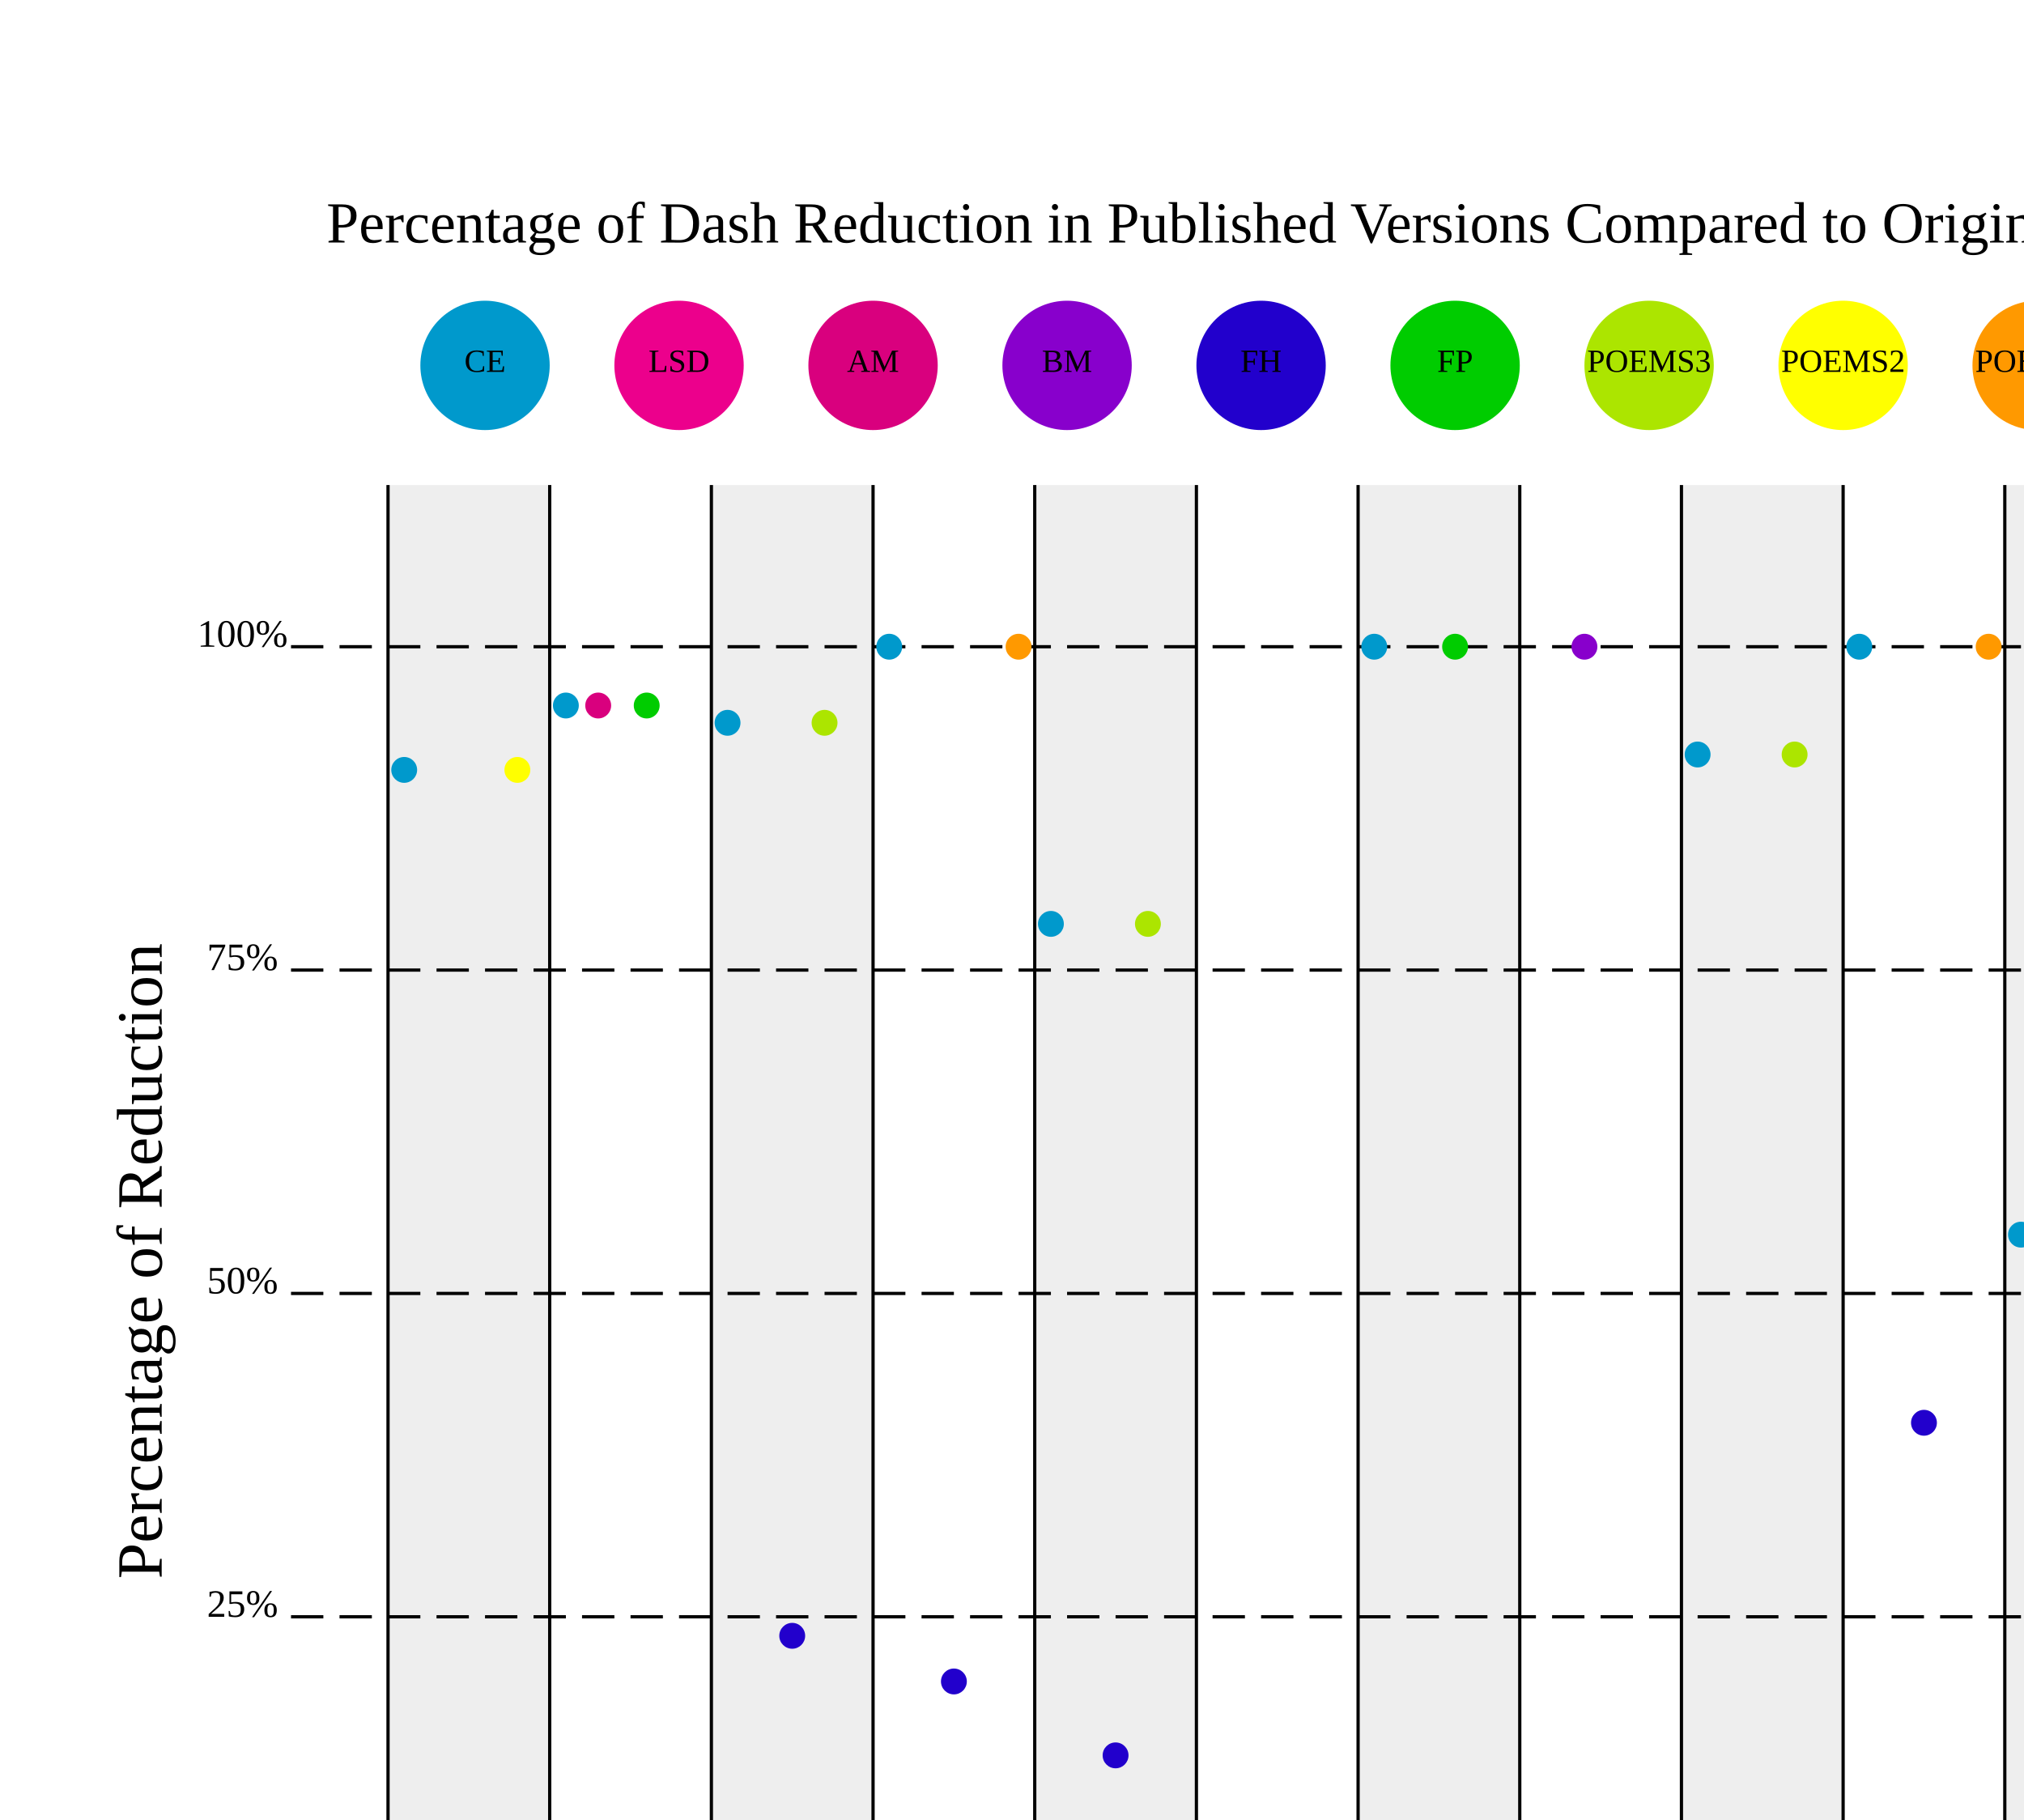
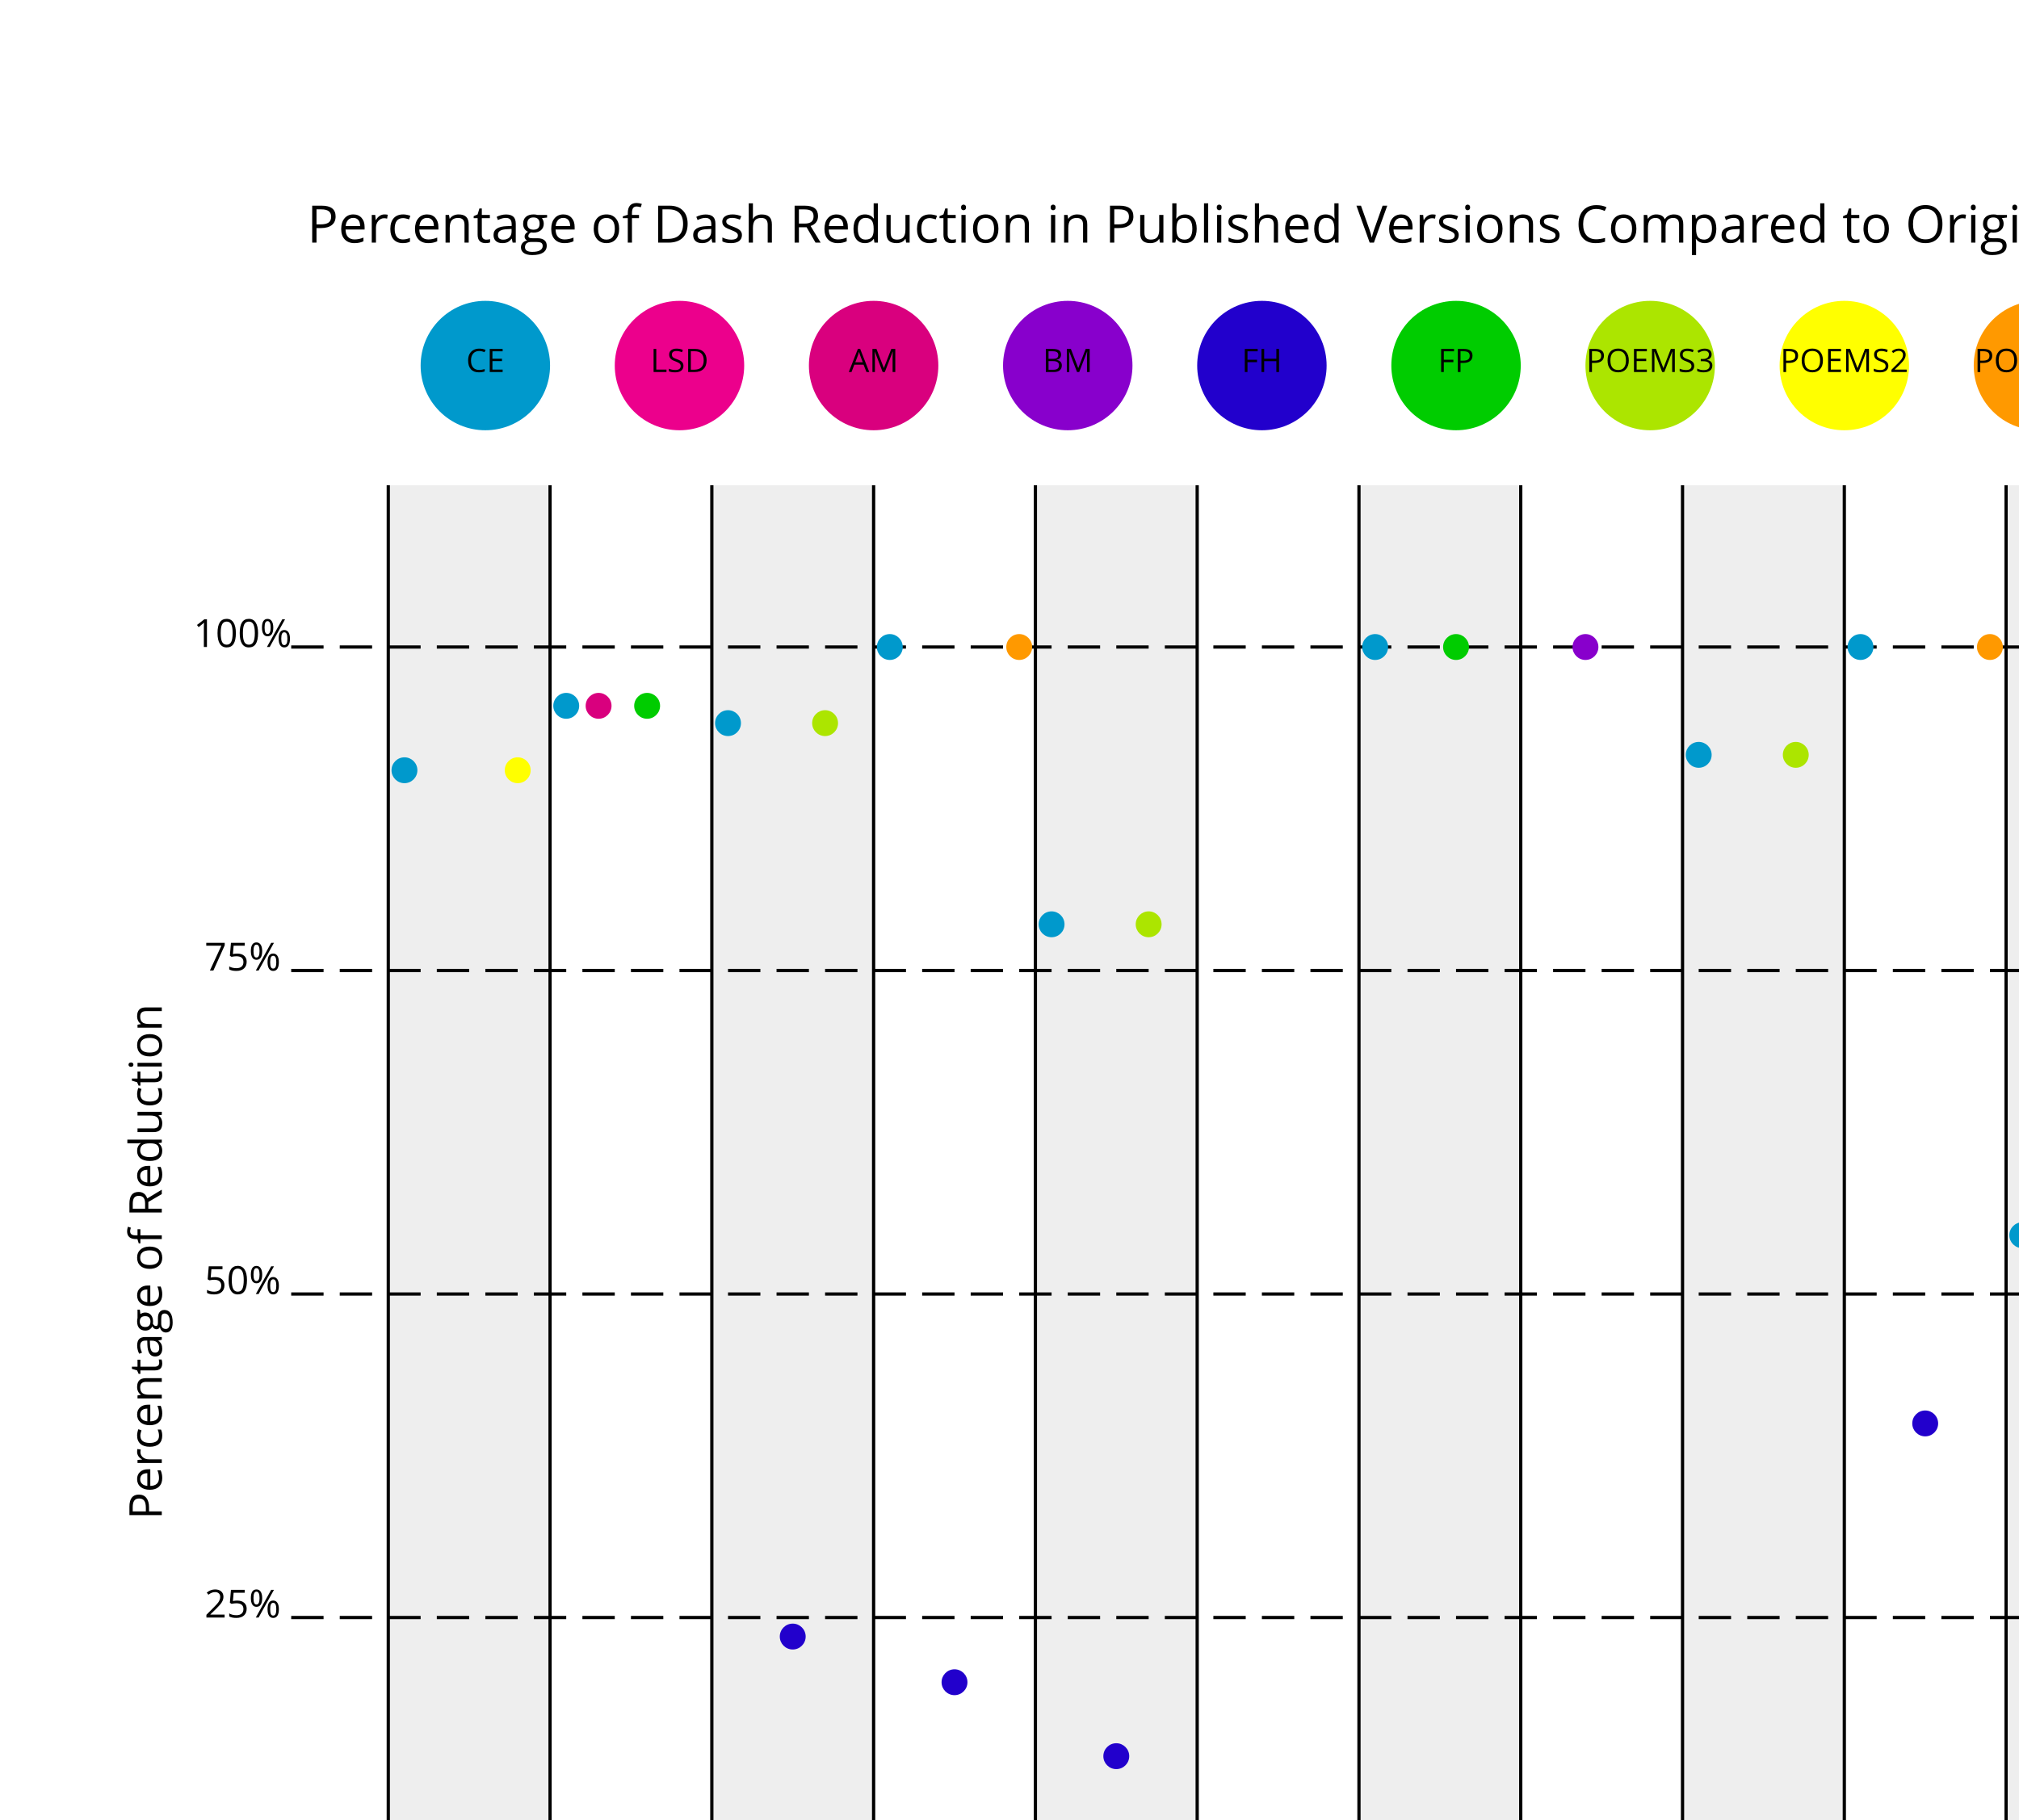
<svg xmlns="http://www.w3.org/2000/svg" width="100%" height="100%">
  <g transform="translate(100, 600)">
    <g id="baseStuff">
      <line x1="45" x2="45" y1="0" y2="-450" stroke="#EEEEEE" stroke-width="50" />
      <line x1="145" x2="145" y1="0" y2="-450" stroke="#EEEEEE" stroke-width="50" />
      <line x1="245" x2="245" y1="0" y2="-450" stroke="#EEEEEE" stroke-width="50" />
      <line x1="345" x2="345" y1="0" y2="-450" stroke="#EEEEEE" stroke-width="50" />
      <line x1="445" x2="445" y1="0" y2="-450" stroke="#EEEEEE" stroke-width="50" />
      <line x1="535" x2="535" y1="0" y2="-450" stroke="#EEEEEE" stroke-width="30" />
-       <text x="275" y="-525" text-anchor="middle" font-size="18px">Percentage of Dash Reduction in Published Versions Compared to Originals</text>
+       <text x="275" y="-525" text-anchor="middle" font-size="16px" font-family="'Open Sans', sans-serif">Percentage of Dash Reduction in Published Versions Compared to Originals</text>
      <line x1="-1" x2="550" y1="0" y2="0" stroke="black" stroke-width="1" />
-       <text x="-25" y="-100" text-anchor="middle">25%</text>
+       <text x="-25" y="-100" text-anchor="middle" font-family="'Open Sans', sans-serif">25%</text>
      <line x1="-10" x2="550" y1="-100" y2="-100" style="stroke: black; fill:none; stroke-width: 1px; stroke-dasharray: 10 5" />
-       <text x="-25" y="-200" text-anchor="middle">50%</text>
+       <text x="-25" y="-200" text-anchor="middle" font-family="'Open Sans', sans-serif">50%</text>
      <line x1="-10" x2="550" y1="-200" y2="-200" style="stroke: black; fill:none; stroke-width: 1px; stroke-dasharray: 10 5" />
-       <text x="-25" y="-300" text-anchor="middle">75%</text>
+       <text x="-25" y="-300" text-anchor="middle" font-family="'Open Sans', sans-serif">75%</text>
      <line x1="-10" x2="550" y1="-300" y2="-300" style="stroke: black; fill:none; stroke-width: 1px; stroke-dasharray: 10 5" />
-       <text x="-25" y="-400" text-anchor="middle">100%</text>
+       <text x="-25" y="-400" text-anchor="middle" font-family="'Open Sans', sans-serif">100%</text>
      <line x1="-10" x2="550" y1="-400" y2="-400" style="stroke: black; fill:none; stroke-width: 1px; stroke-dasharray: 10 5" />
-       <text x="210" y="-50" transform="rotate(-90)" text-anchor="middle" font-size="20px">Percentage of Reduction</text>
+       <text x="210" y="-50" transform="rotate(-90)" text-anchor="middle" font-size="14px" font-family="'Open Sans', sans-serif">Percentage of Reduction</text>
      <line x1="20" x2="20" y1="10" y2="-450" stroke="black" stroke-width="1" />
-       <text x="45" y="25" text-anchor="middle" font-size="10px">Poem 1</text>
+       <text x="45" y="25" text-anchor="middle" font-size="10px" font-family="'Open Sans', sans-serif">Poem 1</text>
      <line x1="70" x2="70" y1="10" y2="-450" stroke="black" stroke-width="1" />
-       <text x="95" y="25" text-anchor="middle" font-size="10px">Poem 2</text>
+       <text x="95" y="25" text-anchor="middle" font-size="10px" font-family="'Open Sans', sans-serif">Poem 2</text>
      <line x1="120" x2="120" y1="10" y2="-450" stroke="black" stroke-width="1" />
-       <text x="145" y="25" text-anchor="middle" font-size="10px">Poem 3</text>
+       <text x="145" y="25" text-anchor="middle" font-size="10px" font-family="'Open Sans', sans-serif">Poem 3</text>
      <line x1="170" x2="170" y1="10" y2="-450" stroke="black" stroke-width="1" />
-       <text x="195" y="25" text-anchor="middle" font-size="10px">Poem 4</text>
+       <text x="195" y="25" text-anchor="middle" font-size="10px" font-family="'Open Sans', sans-serif">Poem 4</text>
      <line x1="220" x2="220" y1="10" y2="-450" stroke="black" stroke-width="1" />
-       <text x="245" y="25" text-anchor="middle" font-size="10px">Poem 5</text>
+       <text x="245" y="25" text-anchor="middle" font-size="10px" font-family="'Open Sans', sans-serif">Poem 5</text>
      <line x1="270" x2="270" y1="10" y2="-450" stroke="black" stroke-width="1" />
-       <text x="295" y="25" text-anchor="middle" font-size="10px">Poem 6</text>
+       <text x="295" y="25" text-anchor="middle" font-size="10px" font-family="'Open Sans', sans-serif">Poem 6</text>
      <line x1="320" x2="320" y1="10" y2="-450" stroke="black" stroke-width="1" />
-       <text x="345" y="25" text-anchor="middle" font-size="10px">Poem 7</text>
+       <text x="345" y="25" text-anchor="middle" font-size="10px" font-family="'Open Sans', sans-serif">Poem 7</text>
      <line x1="370" x2="370" y1="10" y2="-450" stroke="black" stroke-width="1" />
-       <text x="395" y="25" text-anchor="middle" font-size="10px">Poem 8</text>
+       <text x="395" y="25" text-anchor="middle" font-size="10px" font-family="'Open Sans', sans-serif">Poem 8</text>
      <line x1="420" x2="420" y1="10" y2="-450" stroke="black" stroke-width="1" />
-       <text x="445" y="25" text-anchor="middle" font-size="10px">Poem 9</text>
+       <text x="445" y="25" text-anchor="middle" font-size="10px" font-family="'Open Sans', sans-serif">Poem 9</text>
      <line x1="470" x2="470" y1="10" y2="-450" stroke="black" stroke-width="1" />
-       <text x="495" y="25" text-anchor="middle" font-size="10px">Poem 10</text>
+       <text x="495" y="25" text-anchor="middle" font-size="10px" font-family="'Open Sans', sans-serif">Poem 10</text>
      <line x1="520" x2="520" y1="10" y2="-450" stroke="black" stroke-width="1" />
-       <text x="545" y="25" text-anchor="middle" font-size="10px">Poem 11</text>
+       <text x="545" y="25" text-anchor="middle" font-size="10px" font-family="'Open Sans', sans-serif">Poem 11</text>
      <line x1="550" x2="550" y1="10" y2="-450" stroke="black" stroke-width="1" />
    </g>
    <g id="legend">
      <circle cx="50" cy="-487" r="20" fill="#0099CC" />
-       <text x="50" y="-485" text-anchor="middle" font-size="10px">CE</text>
+       <text x="50" y="-485" text-anchor="middle" font-size="10px" font-family="'Open Sans', sans-serif">CE</text>
      <circle cx="110" cy="-487" r="20" fill="#ec008c" />
-       <text x="110" y="-485" text-anchor="middle" font-size="10px">LSD</text>
+       <text x="110" y="-485" text-anchor="middle" font-size="10px" font-family="'Open Sans', sans-serif">LSD</text>
      <circle cx="170" cy="-487" r="20" fill="#D9007E" />
-       <text x="170" y="-485" text-anchor="middle" font-size="10px">AM</text>
+       <text x="170" y="-485" text-anchor="middle" font-size="10px" font-family="'Open Sans', sans-serif">AM</text>
      <circle cx="230" cy="-487" r="20" fill="#8800CC" />
-       <text x="230" y="-485" text-anchor="middle" font-size="10px">BM</text>
+       <text x="230" y="-485" text-anchor="middle" font-size="10px" font-family="'Open Sans', sans-serif">BM</text>
      <circle cx="290" cy="-487" r="20" fill="#2200CC" />
-       <text x="290" y="-485" text-anchor="middle" font-size="10px">FH</text>
+       <text x="290" y="-485" text-anchor="middle" font-size="10px" font-family="'Open Sans', sans-serif">FH</text>
      <circle cx="350" cy="-487" r="20" fill="#00CC00" />
-       <text x="350" y="-485" text-anchor="middle" font-size="10px">FP</text>
+       <text x="350" y="-485" text-anchor="middle" font-size="10px" font-family="'Open Sans', sans-serif">FP</text>
      <circle cx="410" cy="-487" r="20" fill="#ACE500" />
-       <text x="410" y="-485" text-anchor="middle" font-size="10px">POEMS3</text>
+       <text x="410" y="-485" text-anchor="middle" font-size="10px" font-family="'Open Sans', sans-serif">POEMS3</text>
      <circle cx="470" cy="-487" r="20" fill="#FFFF00" />
-       <text x="470" y="-485" text-anchor="middle" font-size="10px">POEMS2</text>
+       <text x="470" y="-485" text-anchor="middle" font-size="10px" font-family="'Open Sans', sans-serif">POEMS2</text>
      <circle cx="530" cy="-487" r="20" fill="#FF9900" />
-       <text x="530" y="-485" text-anchor="middle" font-size="10px">POEMS1</text>
+       <text x="530" y="-485" text-anchor="middle" font-size="10px" font-family="'Open Sans', sans-serif">POEMS1</text>
    </g>
    <g id="dots">
      <circle cx="25" cy="-361.905" r="4" fill="#0099CC" />
      <circle cx="45" cy="--57.143" r="4" fill="#2200CC" />
      <circle cx="60" cy="-361.905" r="4" fill="#FFFF00" />
      <circle cx="75" cy="-381.818" r="4" fill="#0099CC" />
      <circle cx="85" cy="-381.818" r="4" fill="#D9007E" />
      <circle cx="95" cy="-0" r="4" fill="#2200CC" />
      <circle cx="100" cy="-381.818" r="4" fill="#00CC00" />
      <circle cx="125" cy="-376.471" r="4" fill="#0099CC" />
      <circle cx="145" cy="-94.118" r="4" fill="#2200CC" />
      <circle cx="155" cy="-376.471" r="4" fill="#ACE500" />
      <circle cx="175" cy="-400" r="4" fill="#0099CC" />
      <circle cx="195" cy="-80" r="4" fill="#2200CC" />
      <circle cx="215" cy="-400" r="4" fill="#FF9900" />
      <circle cx="225" cy="-314.286" r="4" fill="#0099CC" />
      <circle cx="245" cy="-57.143" r="4" fill="#2200CC" />
      <circle cx="255" cy="-314.286" r="4" fill="#ACE500" />
      <circle cx="295" cy="-32" r="4" fill="#2200CC" />
      <circle cx="325" cy="-400" r="4" fill="#0099CC" />
      <circle cx="345" cy="-0" r="4" fill="#2200CC" />
      <circle cx="350" cy="-400" r="4" fill="#00CC00" />
      <circle cx="390" cy="-400" r="4" fill="#8800CC" />
      <circle cx="425" cy="-366.667" r="4" fill="#0099CC" />
      <circle cx="445" cy="-0" r="4" fill="#2200CC" />
      <circle cx="455" cy="-366.667" r="4" fill="#ACE500" />
      <circle cx="475" cy="-400" r="4" fill="#0099CC" />
      <circle cx="495" cy="-160" r="4" fill="#2200CC" />
      <circle cx="515" cy="-400" r="4" fill="#FF9900" />
      <circle cx="525" cy="-218.182" r="4" fill="#0099CC" />
      <circle cx="530" cy="--36.364" r="4" fill="#ec008c" />
    </g>
  </g>
</svg>
